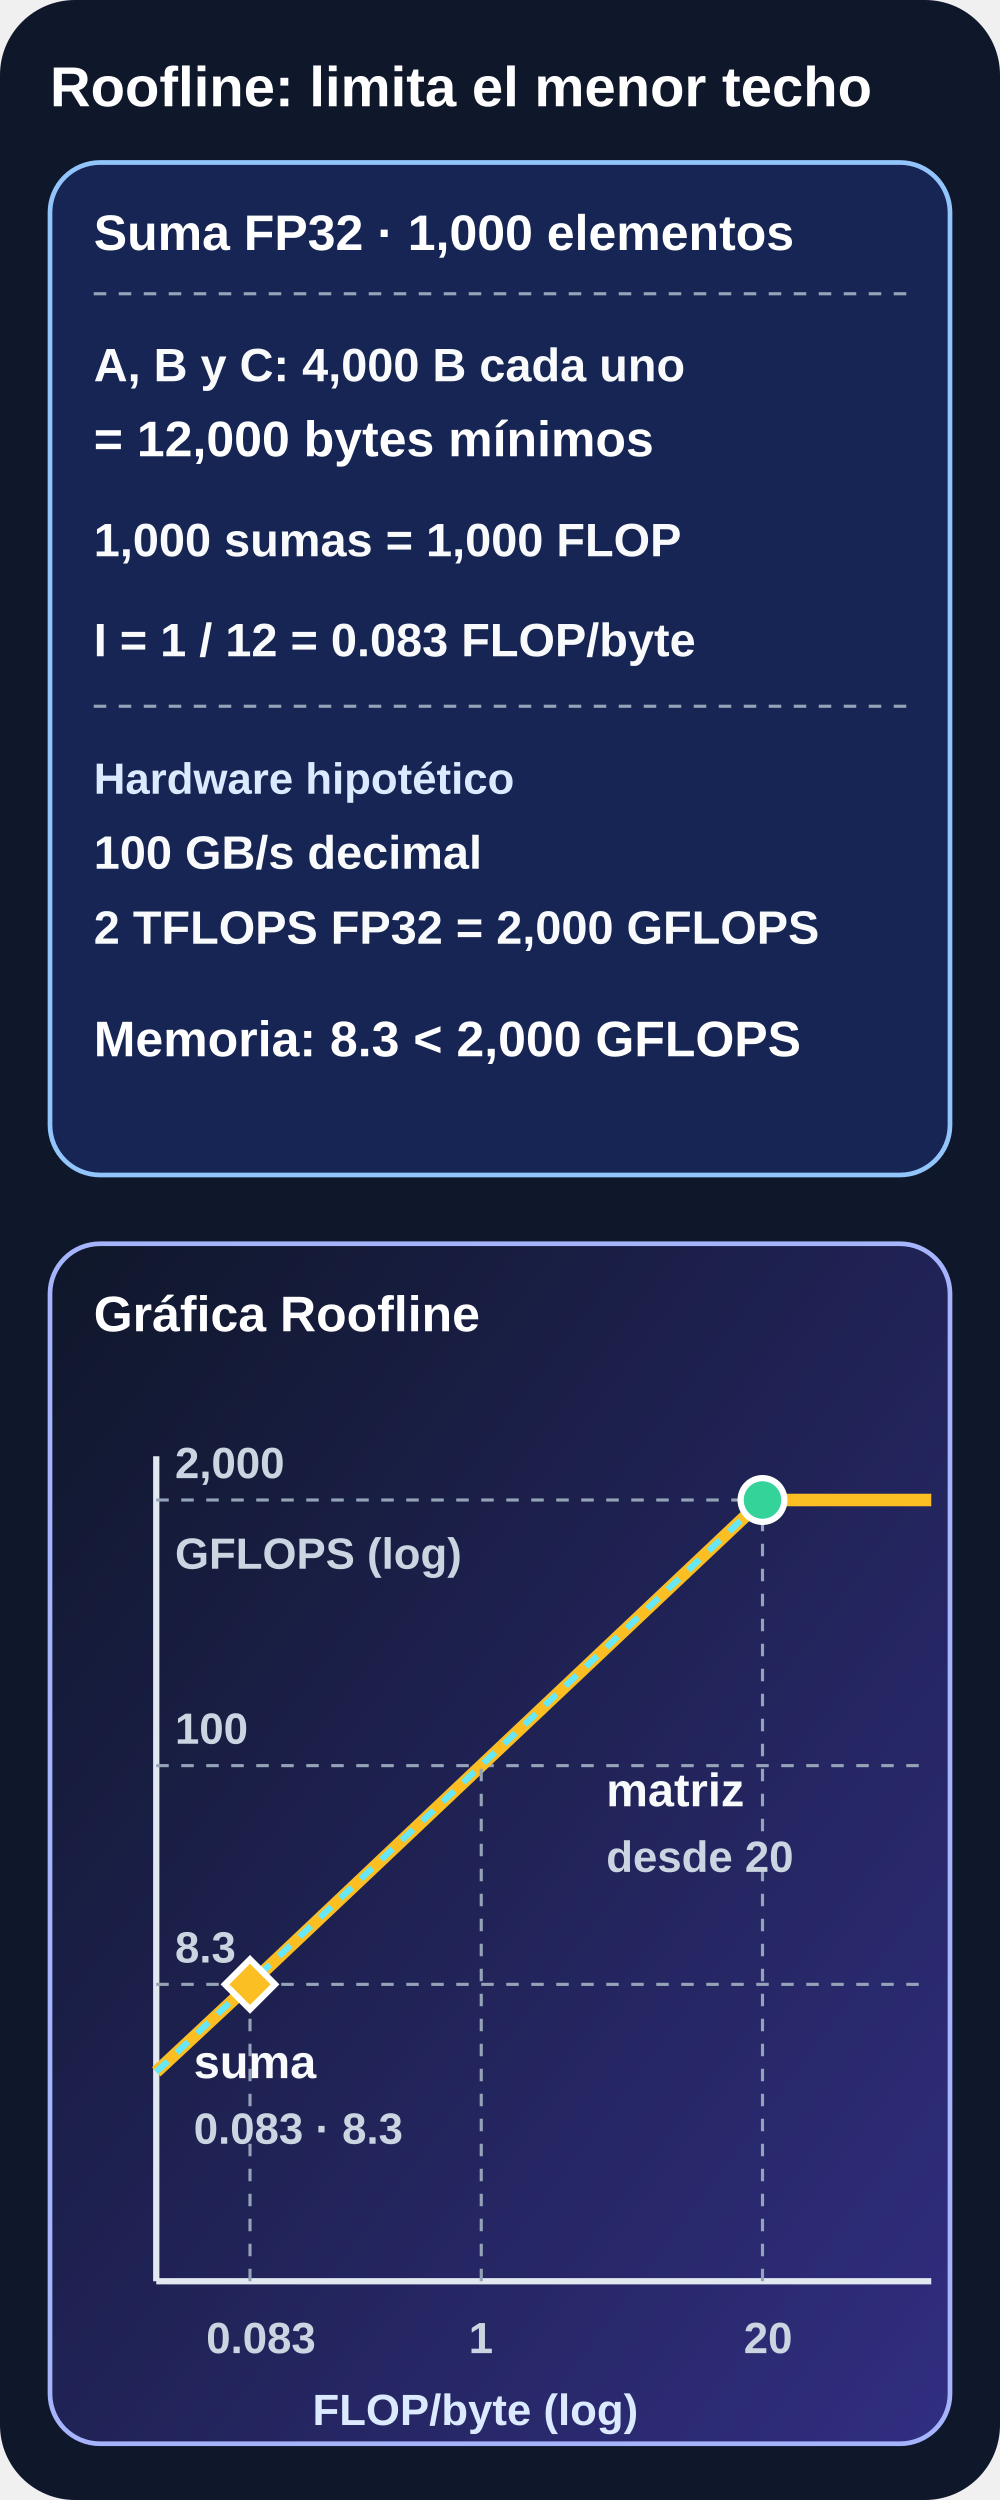
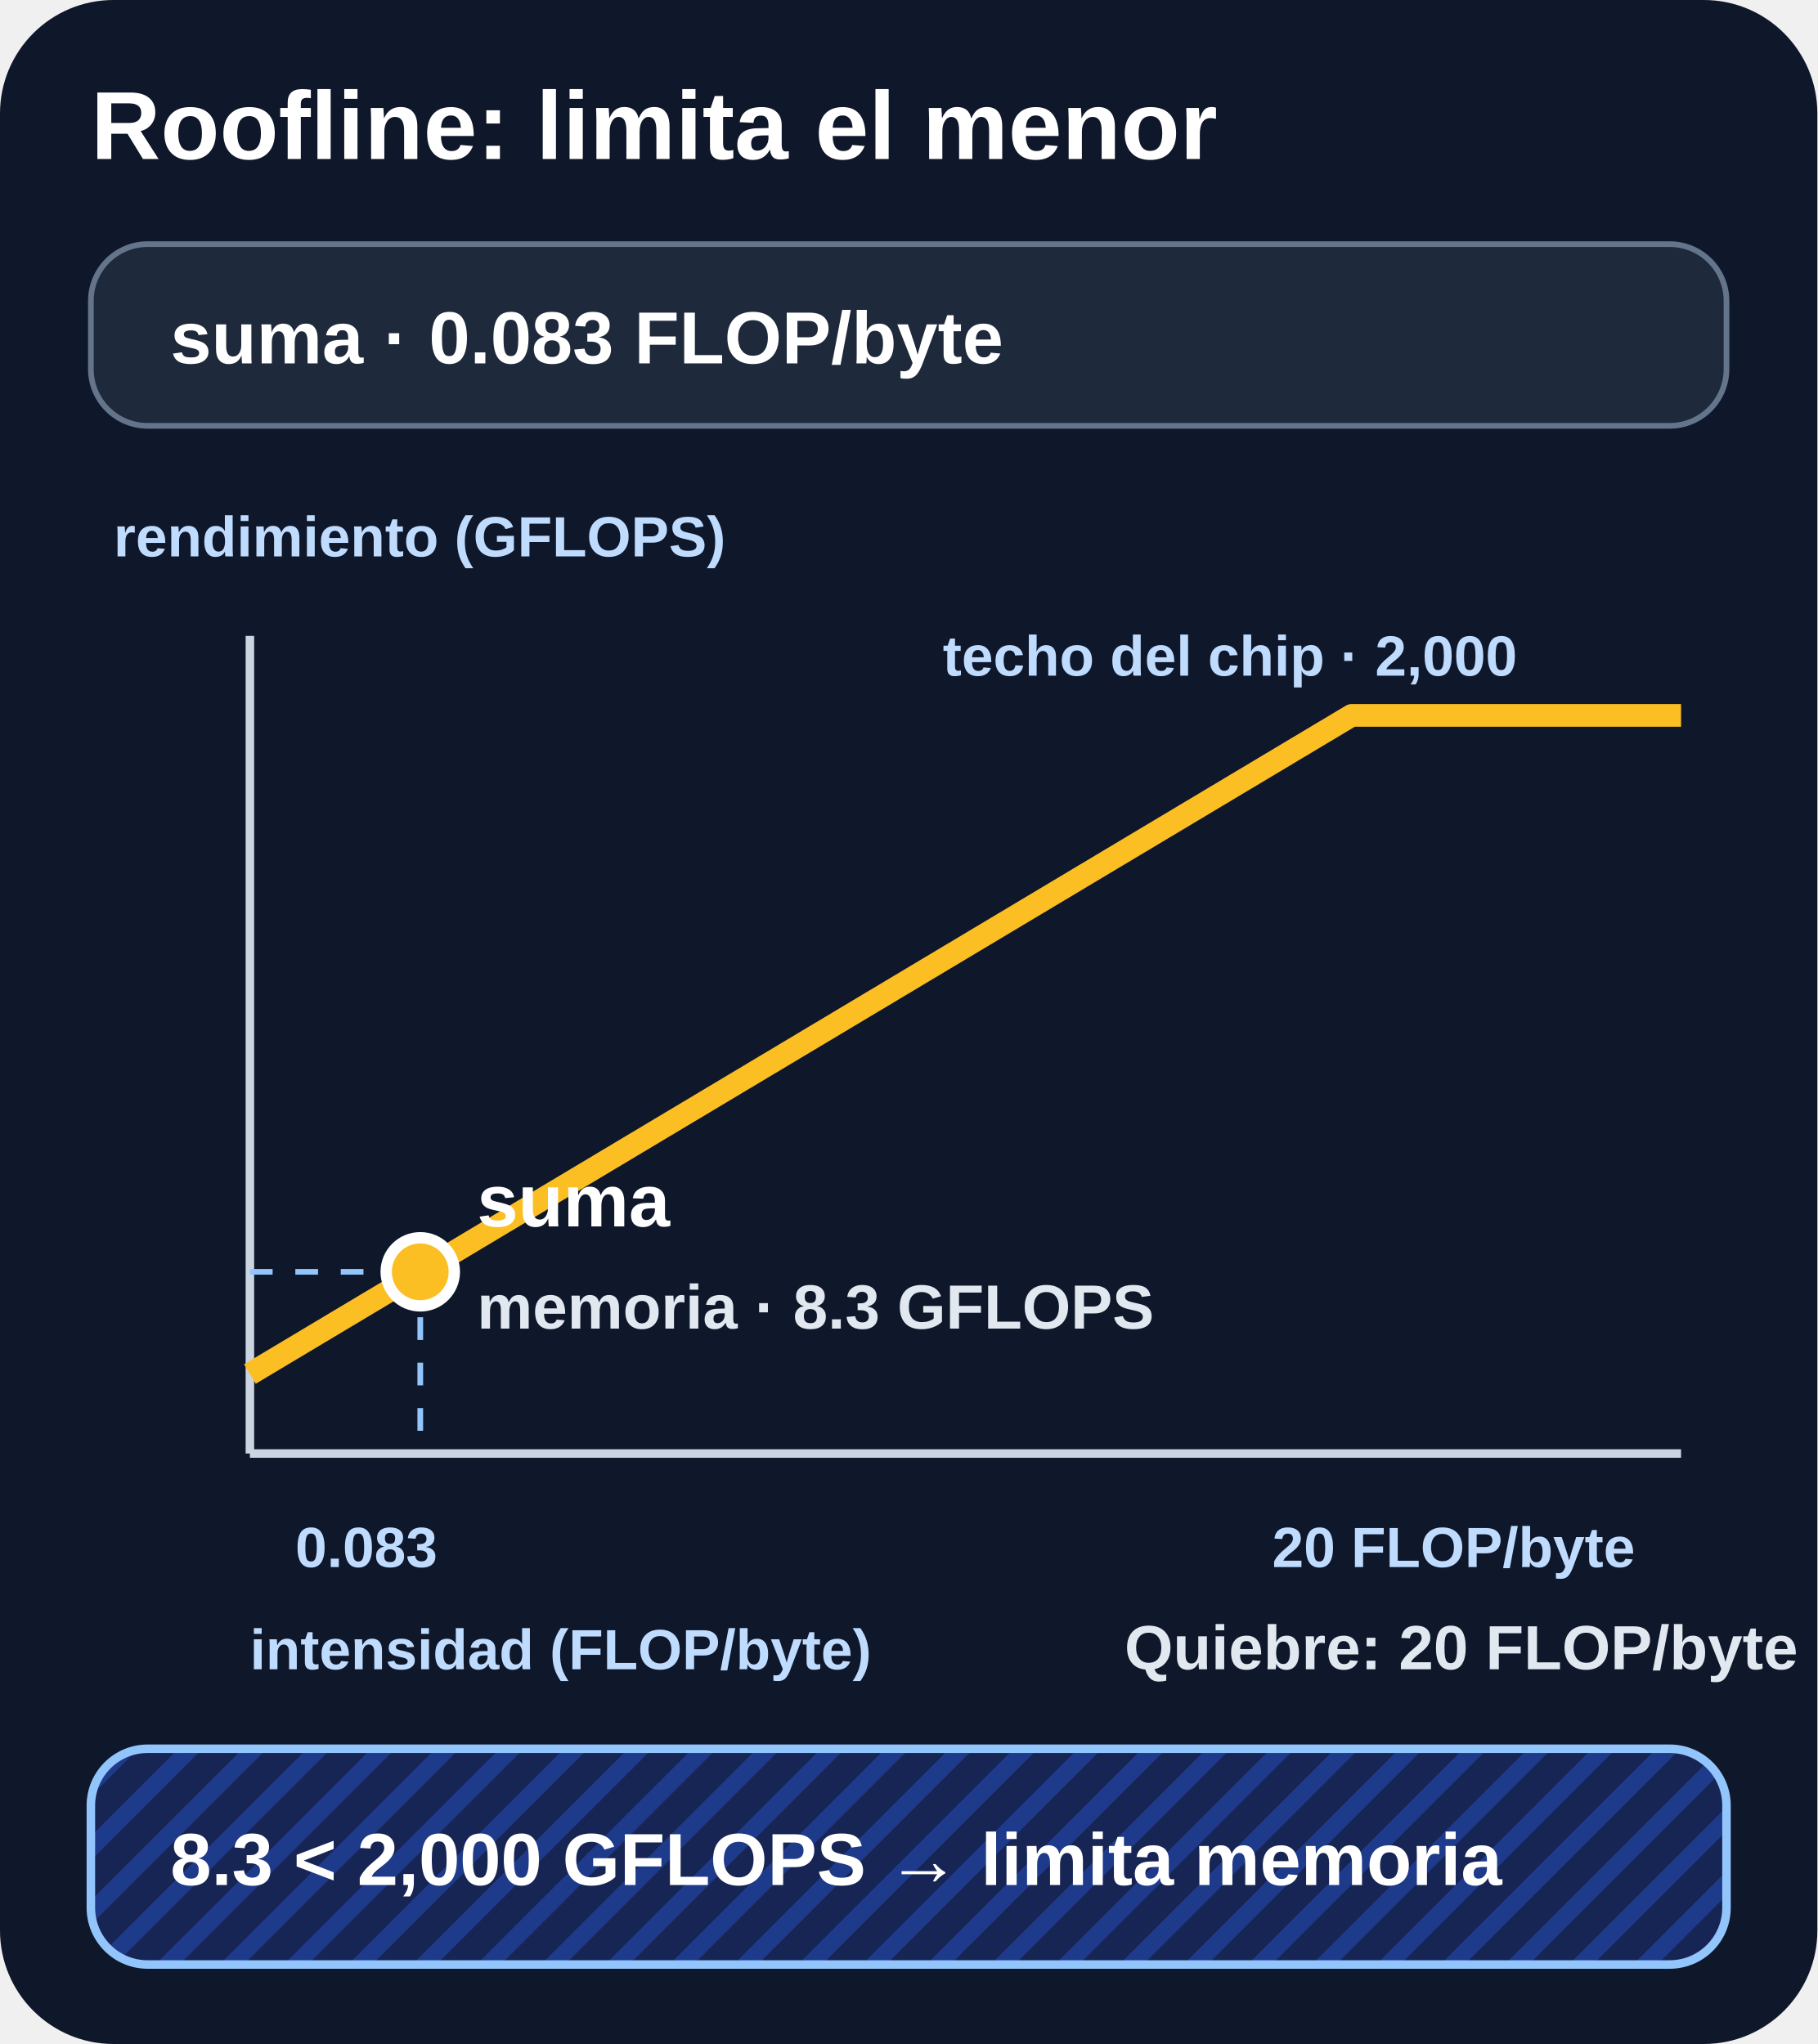
- <svg xmlns="http://www.w3.org/2000/svg" width="640" height="1600" viewBox="0 0 320 800" role="img" aria-labelledby="roof-title roof-desc">
+ <svg xmlns="http://www.w3.org/2000/svg" width="640" height="720" viewBox="0 0 320 360" role="img" aria-labelledby="roof-title roof-desc">
  <defs>
-     <linearGradient id="bg-roof" x1="0" y1="0" x2="1" y2="1">
-       <stop stop-color="#0f172a" />
-       <stop offset="1" stop-color="#312e81" />
-     </linearGradient>
+     <pattern id="memory-pattern" width="8" height="8" patternUnits="userSpaceOnUse" patternTransform="rotate(45)">
+       <rect width="8" height="8" fill="#172554" />
+       <rect width="3" height="8" fill="#1e3a8a" />
+     </pattern>
  </defs>
  <style>
-     .h{font-family:Arial,sans-serif;font-size:18px;font-weight:800;fill:#fff}.k{font-family:Arial,sans-serif;font-size:16px;font-weight:800;fill:#fff}.t{font-family:Arial,sans-serif;font-size:15px;font-weight:700;fill:#f8fafc}.s{font-family:Arial,sans-serif;font-size:14px;font-weight:700;fill:#dbeafe}.m{font-family:Arial,sans-serif;font-size:14px;font-weight:700;fill:#cbd5e1}.axis{stroke:#e2e8f0;stroke-width:2}.grid{stroke:#94a3b8;stroke-width:1;stroke-dasharray:4 4}.roof{fill:none;stroke:#fbbf24;stroke-width:4;stroke-linejoin:round}.memory{fill:none;stroke:#67e8f9;stroke-width:2;stroke-dasharray:5 4}.diamond{fill:#fbbf24;stroke:#fff;stroke-width:2}.circle{fill:#34d399;stroke:#fff;stroke-width:2}.card{fill:#172554;stroke:#93c5fd;stroke-width:1.5}.panel{fill:url(#bg-roof);stroke:#a5b4fc;stroke-width:1.5}
+     .h{font-family:Arial,sans-serif;font-size:17px;font-weight:800;fill:#fff}.k{font-family:Arial,sans-serif;font-size:13px;font-weight:800;fill:#fff}.t{font-family:Arial,sans-serif;font-size:11px;font-weight:700;fill:#e2e8f0}.s{font-family:Arial,sans-serif;font-size:10px;font-weight:700;fill:#bfdbfe}.axis{stroke:#cbd5e1;stroke-width:1.5}.roof{fill:none;stroke:#fbbf24;stroke-width:4;stroke-linejoin:round}.guide{stroke:#93c5fd;stroke-width:1;stroke-dasharray:4 4}.point{fill:#fbbf24;stroke:#fff;stroke-width:2}.panel{fill:url(#memory-pattern);stroke:#93c5fd;stroke-width:1.5}
  </style>
-   <rect width="320" height="800" rx="24" fill="#0f172a" />
-   <text x="16" y="34" class="h">Roofline: limita el menor techo</text>
-   <rect x="16" y="52" width="288" height="324" rx="16" class="card" />
-   <text x="30" y="80" class="k">Suma FP32 · 1,000 elementos</text>
-   <line x1="30" y1="94" x2="290" y2="94" class="grid" />
-   <text x="30" y="122" class="t">A, B y C: 4,000 B cada uno</text>
-   <text x="30" y="146" class="k">= 12,000 bytes mínimos</text>
-   <text x="30" y="178" class="t">1,000 sumas = 1,000 FLOP</text>
-   <text x="30" y="210" class="t">I = 1 / 12 = 0.083 FLOP/byte</text>
-   <line x1="30" y1="226" x2="290" y2="226" class="grid" />
-   <text x="30" y="254" class="s">Hardware hipotético</text>
-   <text x="30" y="278" class="t">100 GB/s decimal</text>
-   <text x="30" y="302" class="t">2 TFLOPS FP32 = 2,000 GFLOPS</text>
-   <text x="30" y="338" class="k">Memoria: 8.3 &lt; 2,000 GFLOPS</text>
-   <rect x="16" y="398" width="288" height="384" rx="16" class="panel" />
-   <text x="30" y="426" class="k">Gráfica Roofline</text>
-   <line x1="50" y1="730" x2="298" y2="730" class="axis" />
-   <line x1="50" y1="730" x2="50" y2="466" class="axis" />
-   <line x1="50" y1="635" x2="298" y2="635" class="grid" />
-   <line x1="50" y1="565" x2="298" y2="565" class="grid" />
-   <line x1="50" y1="480" x2="298" y2="480" class="grid" />
-   <text x="56" y="628" class="m">8.3</text>
-   <text x="56" y="558" class="m">100</text>
-   <text x="56" y="473" class="m">2,000</text>
-   <text x="56" y="502" class="m">GFLOPS (log)</text>
-   <path d="M50 663 L80 635 L154 565 L244 480 L298 480" class="roof" />
-   <path d="M50 663 L244 480" class="memory" />
-   <line x1="80" y1="730" x2="80" y2="635" class="grid" />
-   <line x1="154" y1="730" x2="154" y2="565" class="grid" />
-   <line x1="244" y1="730" x2="244" y2="480" class="grid" />
-   <path d="M80 627 l8 8 -8 8 -8 -8z" class="diamond" />
-   <circle cx="244" cy="480" r="7" class="circle" />
-   <text x="62" y="665" class="t">suma</text>
-   <text x="62" y="686" class="m">0.083 · 8.3</text>
-   <text x="194" y="578" class="t">matriz</text>
-   <text x="194" y="599" class="m">desde 20</text>
-   <text x="66" y="753" class="m">0.083</text>
-   <text x="150" y="753" class="m">1</text>
-   <text x="238" y="753" class="m">20</text>
-   <text x="100" y="776" class="s">FLOP/byte (log)</text>
+   <rect width="320" height="360" rx="20" fill="#0f172a" />
+   <text x="16" y="28" class="h">Roofline: limita el menor</text>
+   <rect x="16" y="43" width="288" height="32" rx="10" fill="#1e293b" stroke="#64748b" />
+   <text x="30" y="64" class="k">suma · 0.083 FLOP/byte</text>
+   <text x="20" y="98" class="s">rendimiento (GFLOPS)</text>
+   <line x1="44" y1="256" x2="296" y2="256" class="axis" />
+   <line x1="44" y1="256" x2="44" y2="112" class="axis" />
+   <path d="M44 242 L238 126 L296 126" class="roof" />
+   <text x="166" y="119" class="s">techo del chip · 2,000</text>
+   <line x1="74" y1="224" x2="74" y2="256" class="guide" />
+   <line x1="44" y1="224" x2="74" y2="224" class="guide" />
+   <circle cx="74" cy="224" r="6" class="point" />
+   <text x="84" y="216" class="k">suma</text>
+   <text x="84" y="234" class="t">memoria · 8.3 GFLOPS</text>
+   <text x="52" y="276" class="s">0.083</text>
+   <text x="224" y="276" class="s">20 FLOP/byte</text>
+   <text x="44" y="294" class="s">intensidad (FLOP/byte)</text>
+   <text x="198" y="294" class="t">Quiebre: 20 FLOP/byte</text>
+   <rect x="16" y="308" width="288" height="38" rx="10" class="panel" />
+   <text x="30" y="332" class="k">8.3 &lt; 2,000 GFLOPS → limita memoria</text>
</svg>
